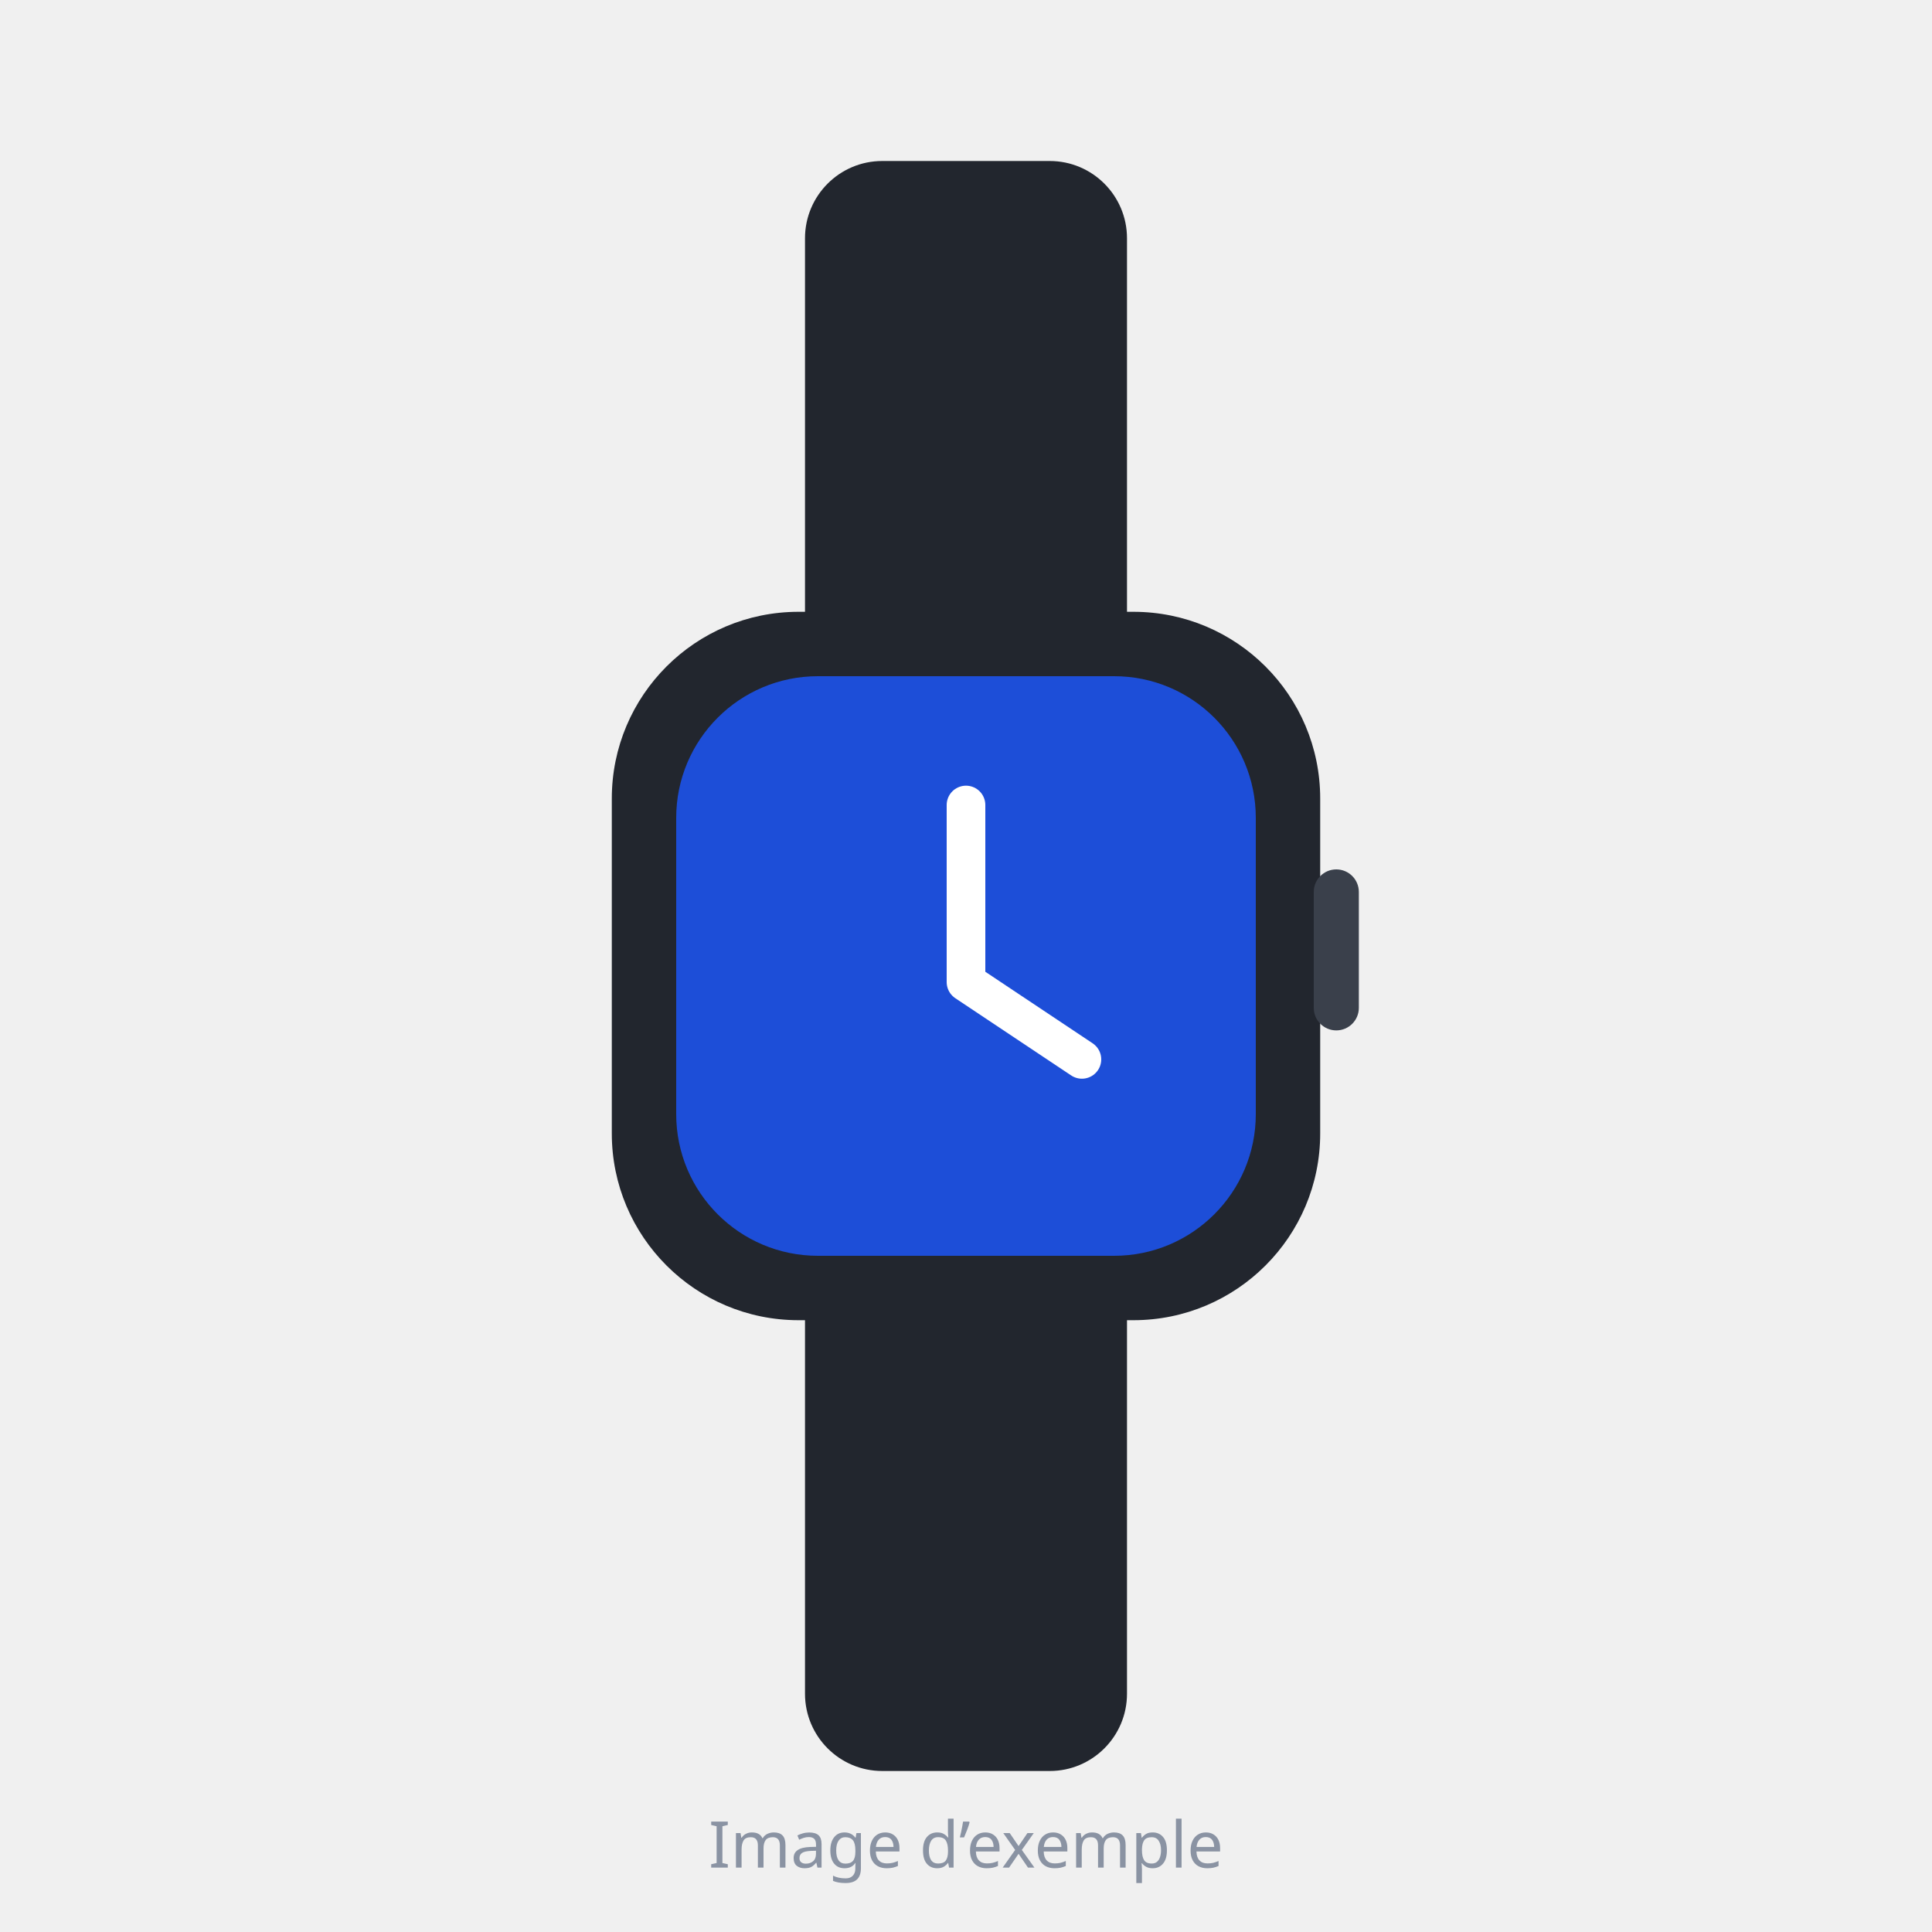
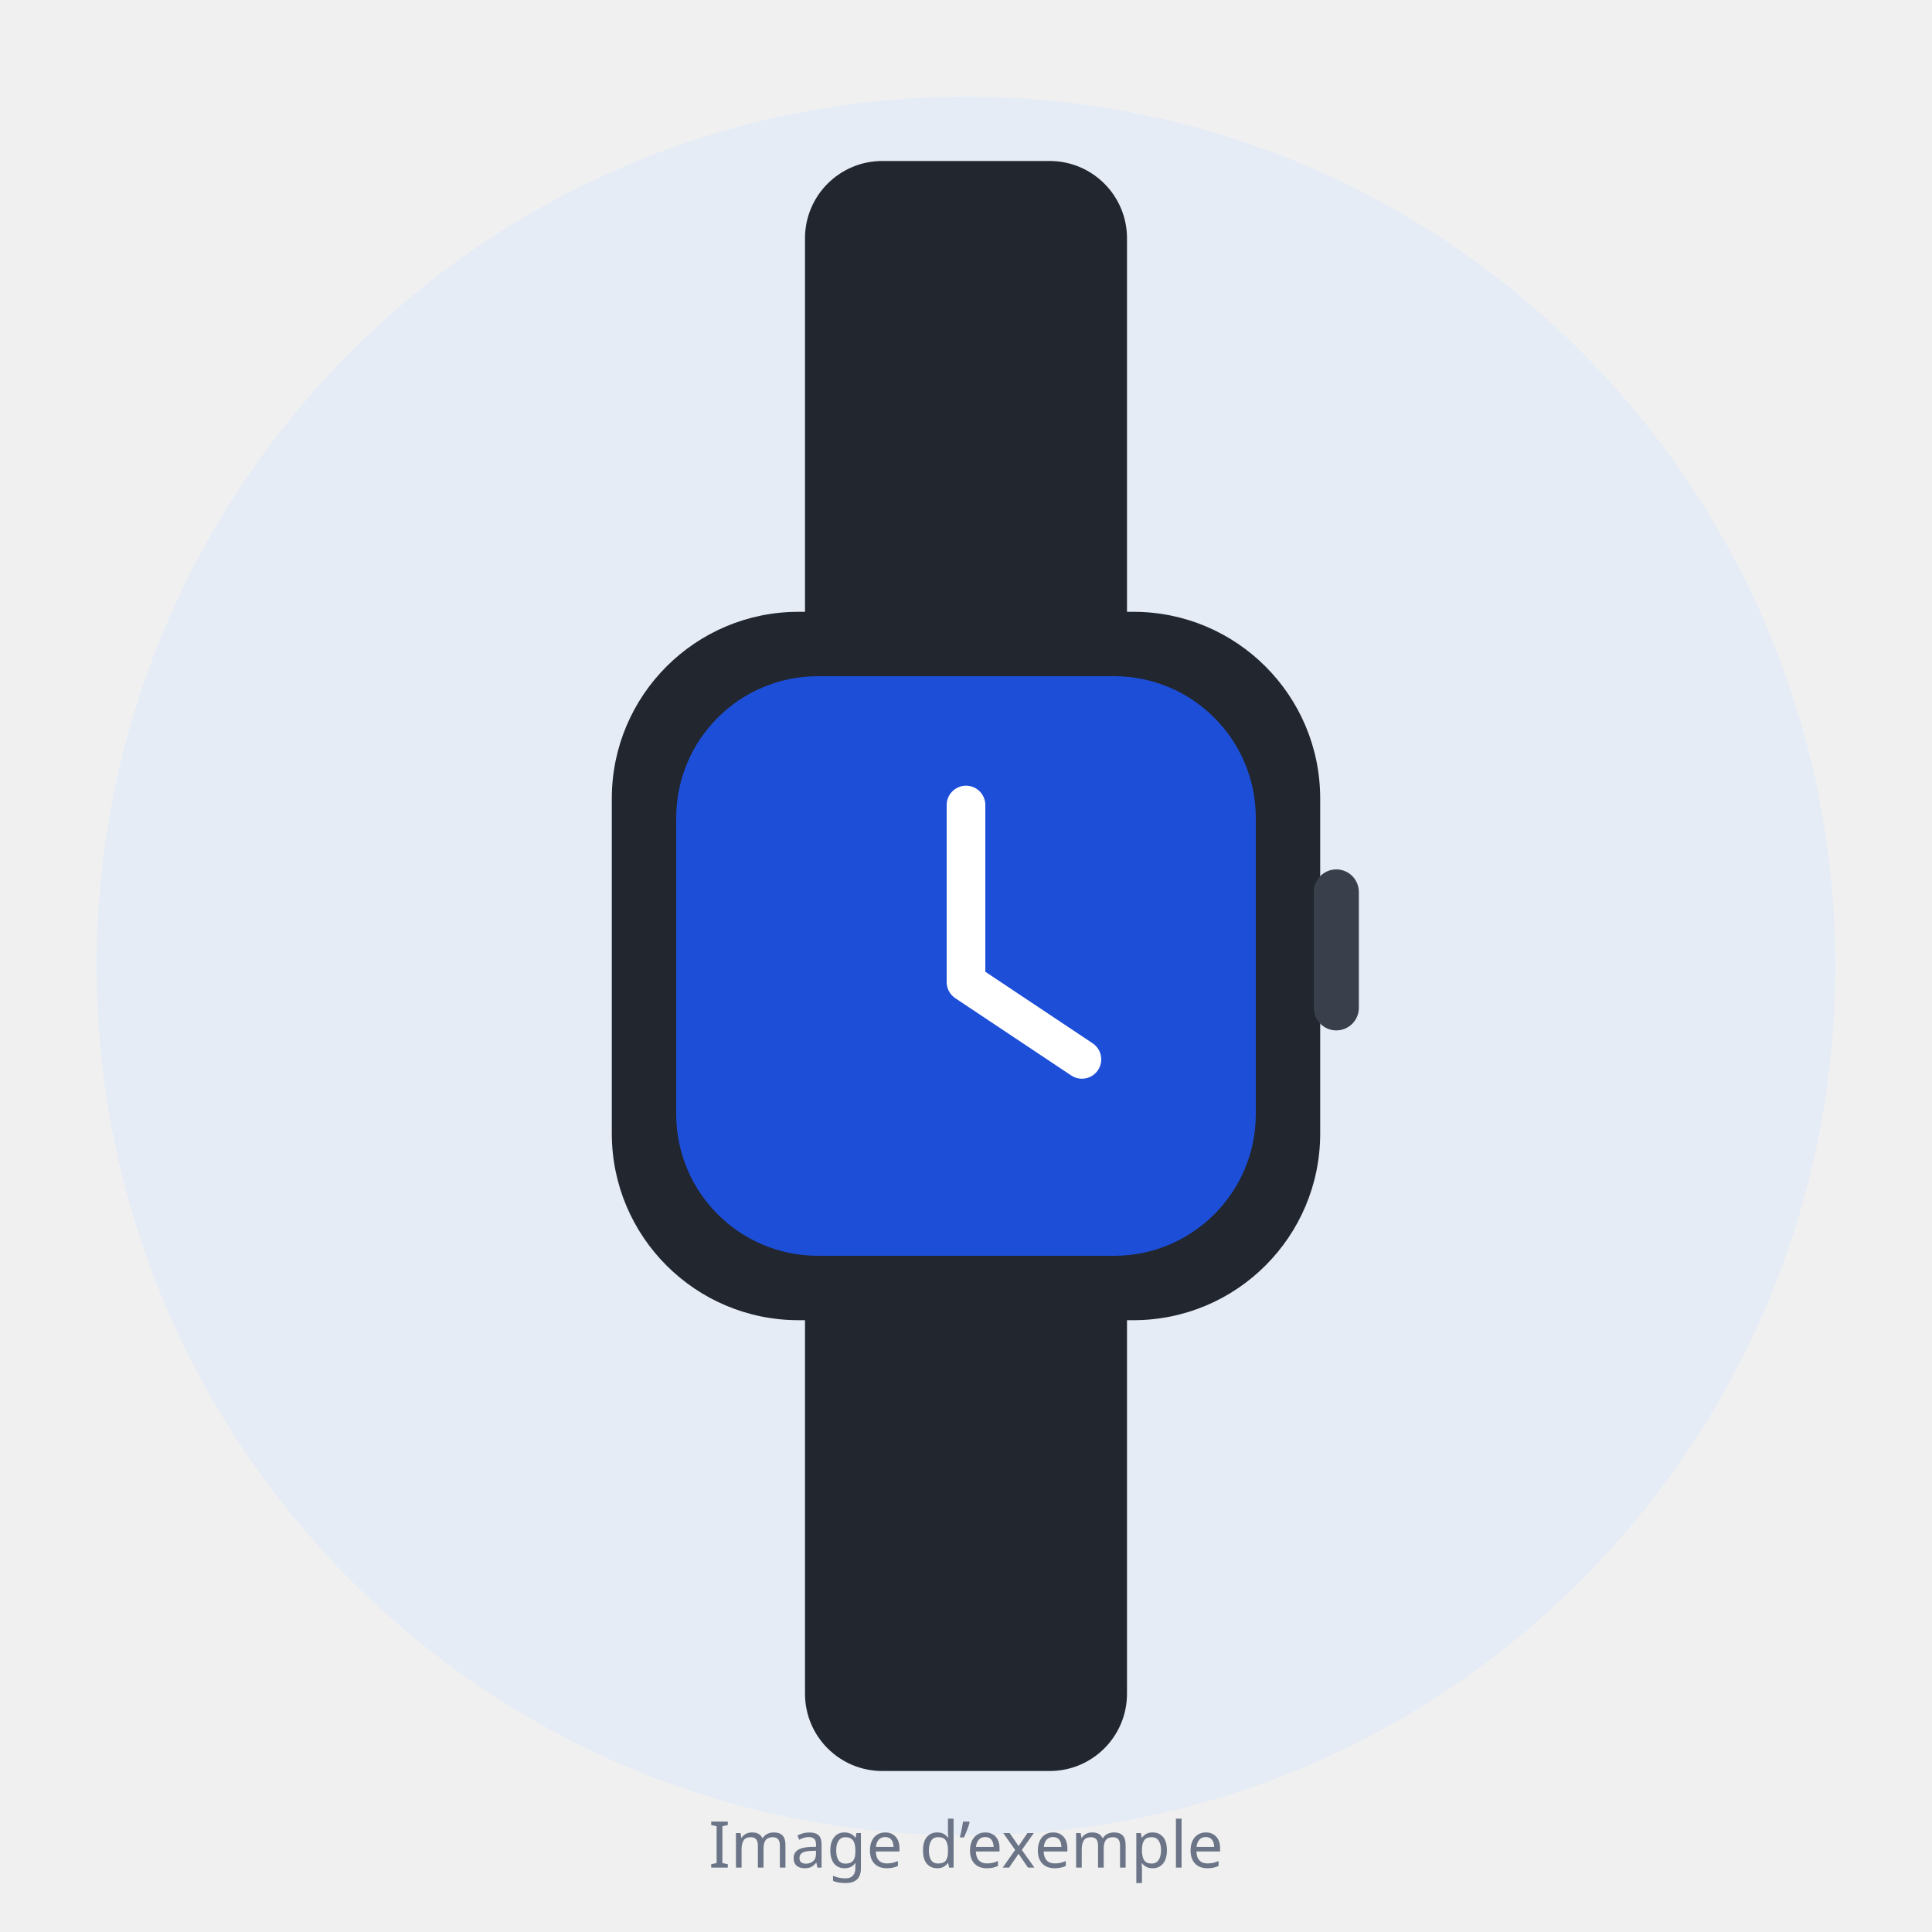
<svg xmlns="http://www.w3.org/2000/svg" viewBox="0 0 600 600" role="img" aria-label="Image d’exemple à remplacer">
+   <circle cx="300" cy="300" r="270" fill="#E6ECF6" />
  <rect x="250" y="50" width="100" height="170" rx="24" fill="#22262E" />
  <rect x="250" y="380" width="100" height="170" rx="24" fill="#22262E" />
  <rect x="190" y="190" width="220" height="220" rx="58" fill="#22262E" />
  <rect x="210" y="210" width="180" height="180" rx="44" fill="#1D4ED8" />
  <path d="M300 250v55l36 24" stroke="#fff" stroke-width="12" stroke-linecap="round" stroke-linejoin="round" fill="none" />
  <rect x="408" y="270" width="14" height="50" rx="7" fill="#3A404B" />
-   <text x="300" y="580" text-anchor="middle" font-family="sans-serif" font-size="20" fill="#8A93A3">Image d’exemple</text>
+   <text x="300" y="580" text-anchor="middle" font-family="sans-serif" font-size="20" fill="#6B7587">Image d’exemple</text>
</svg>
